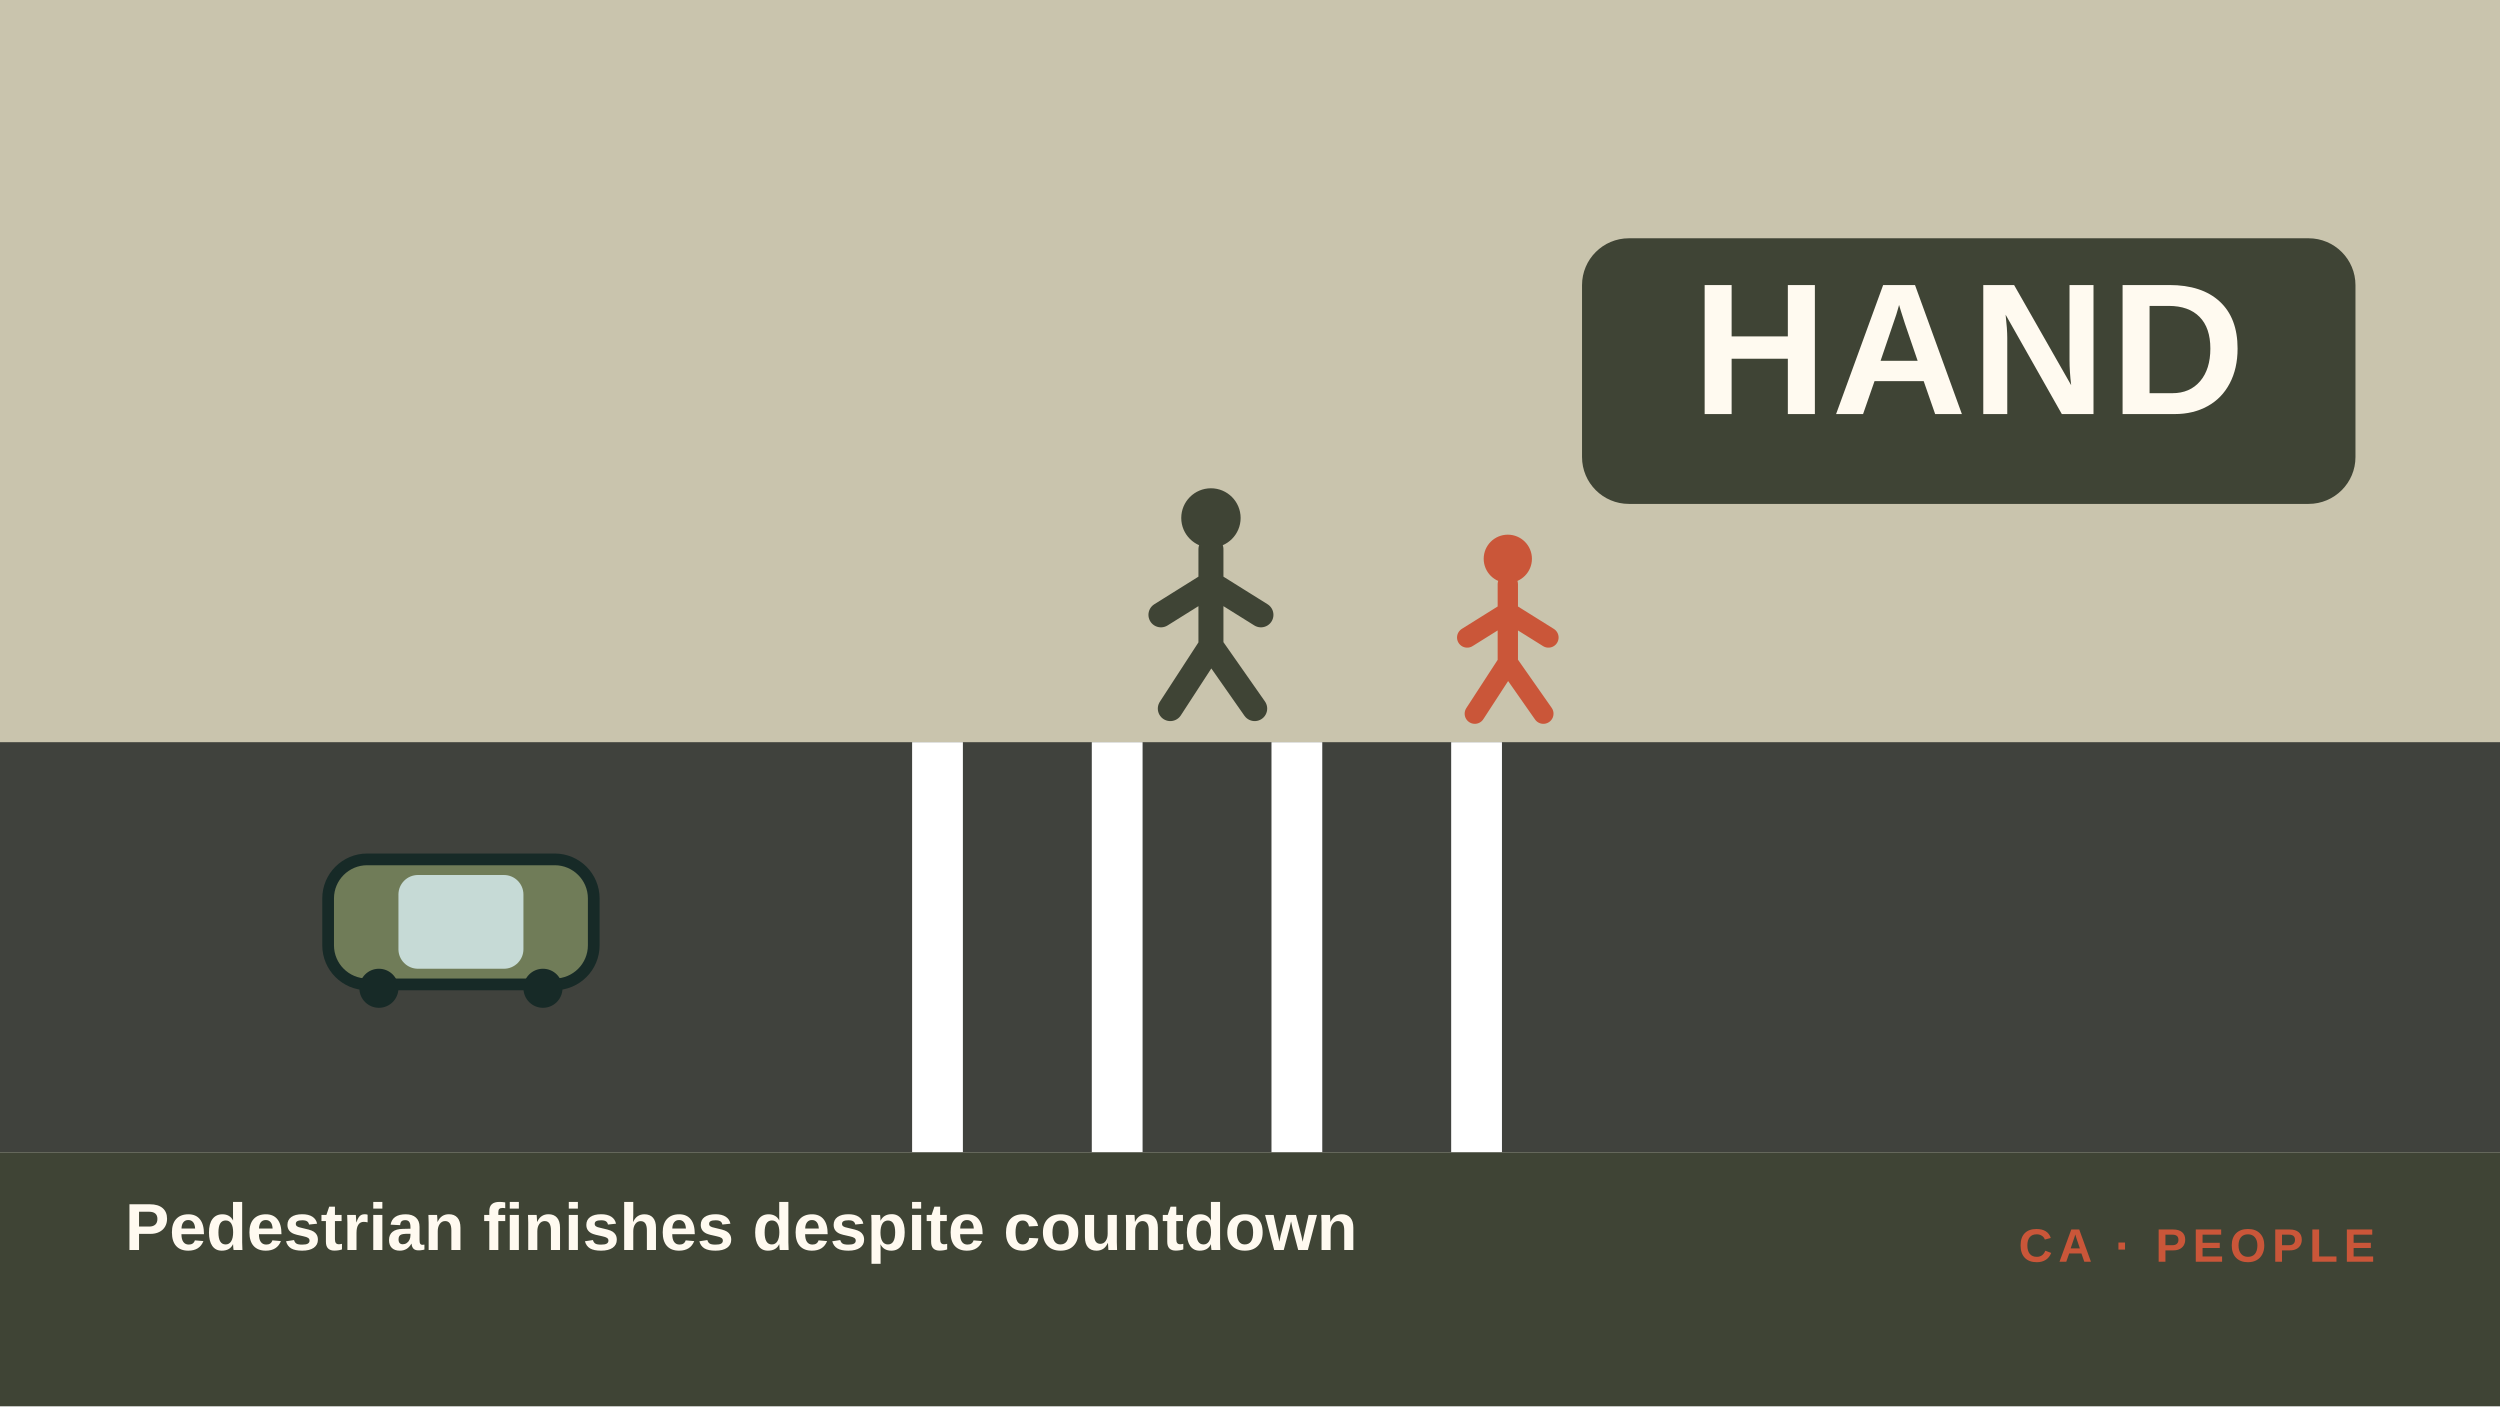
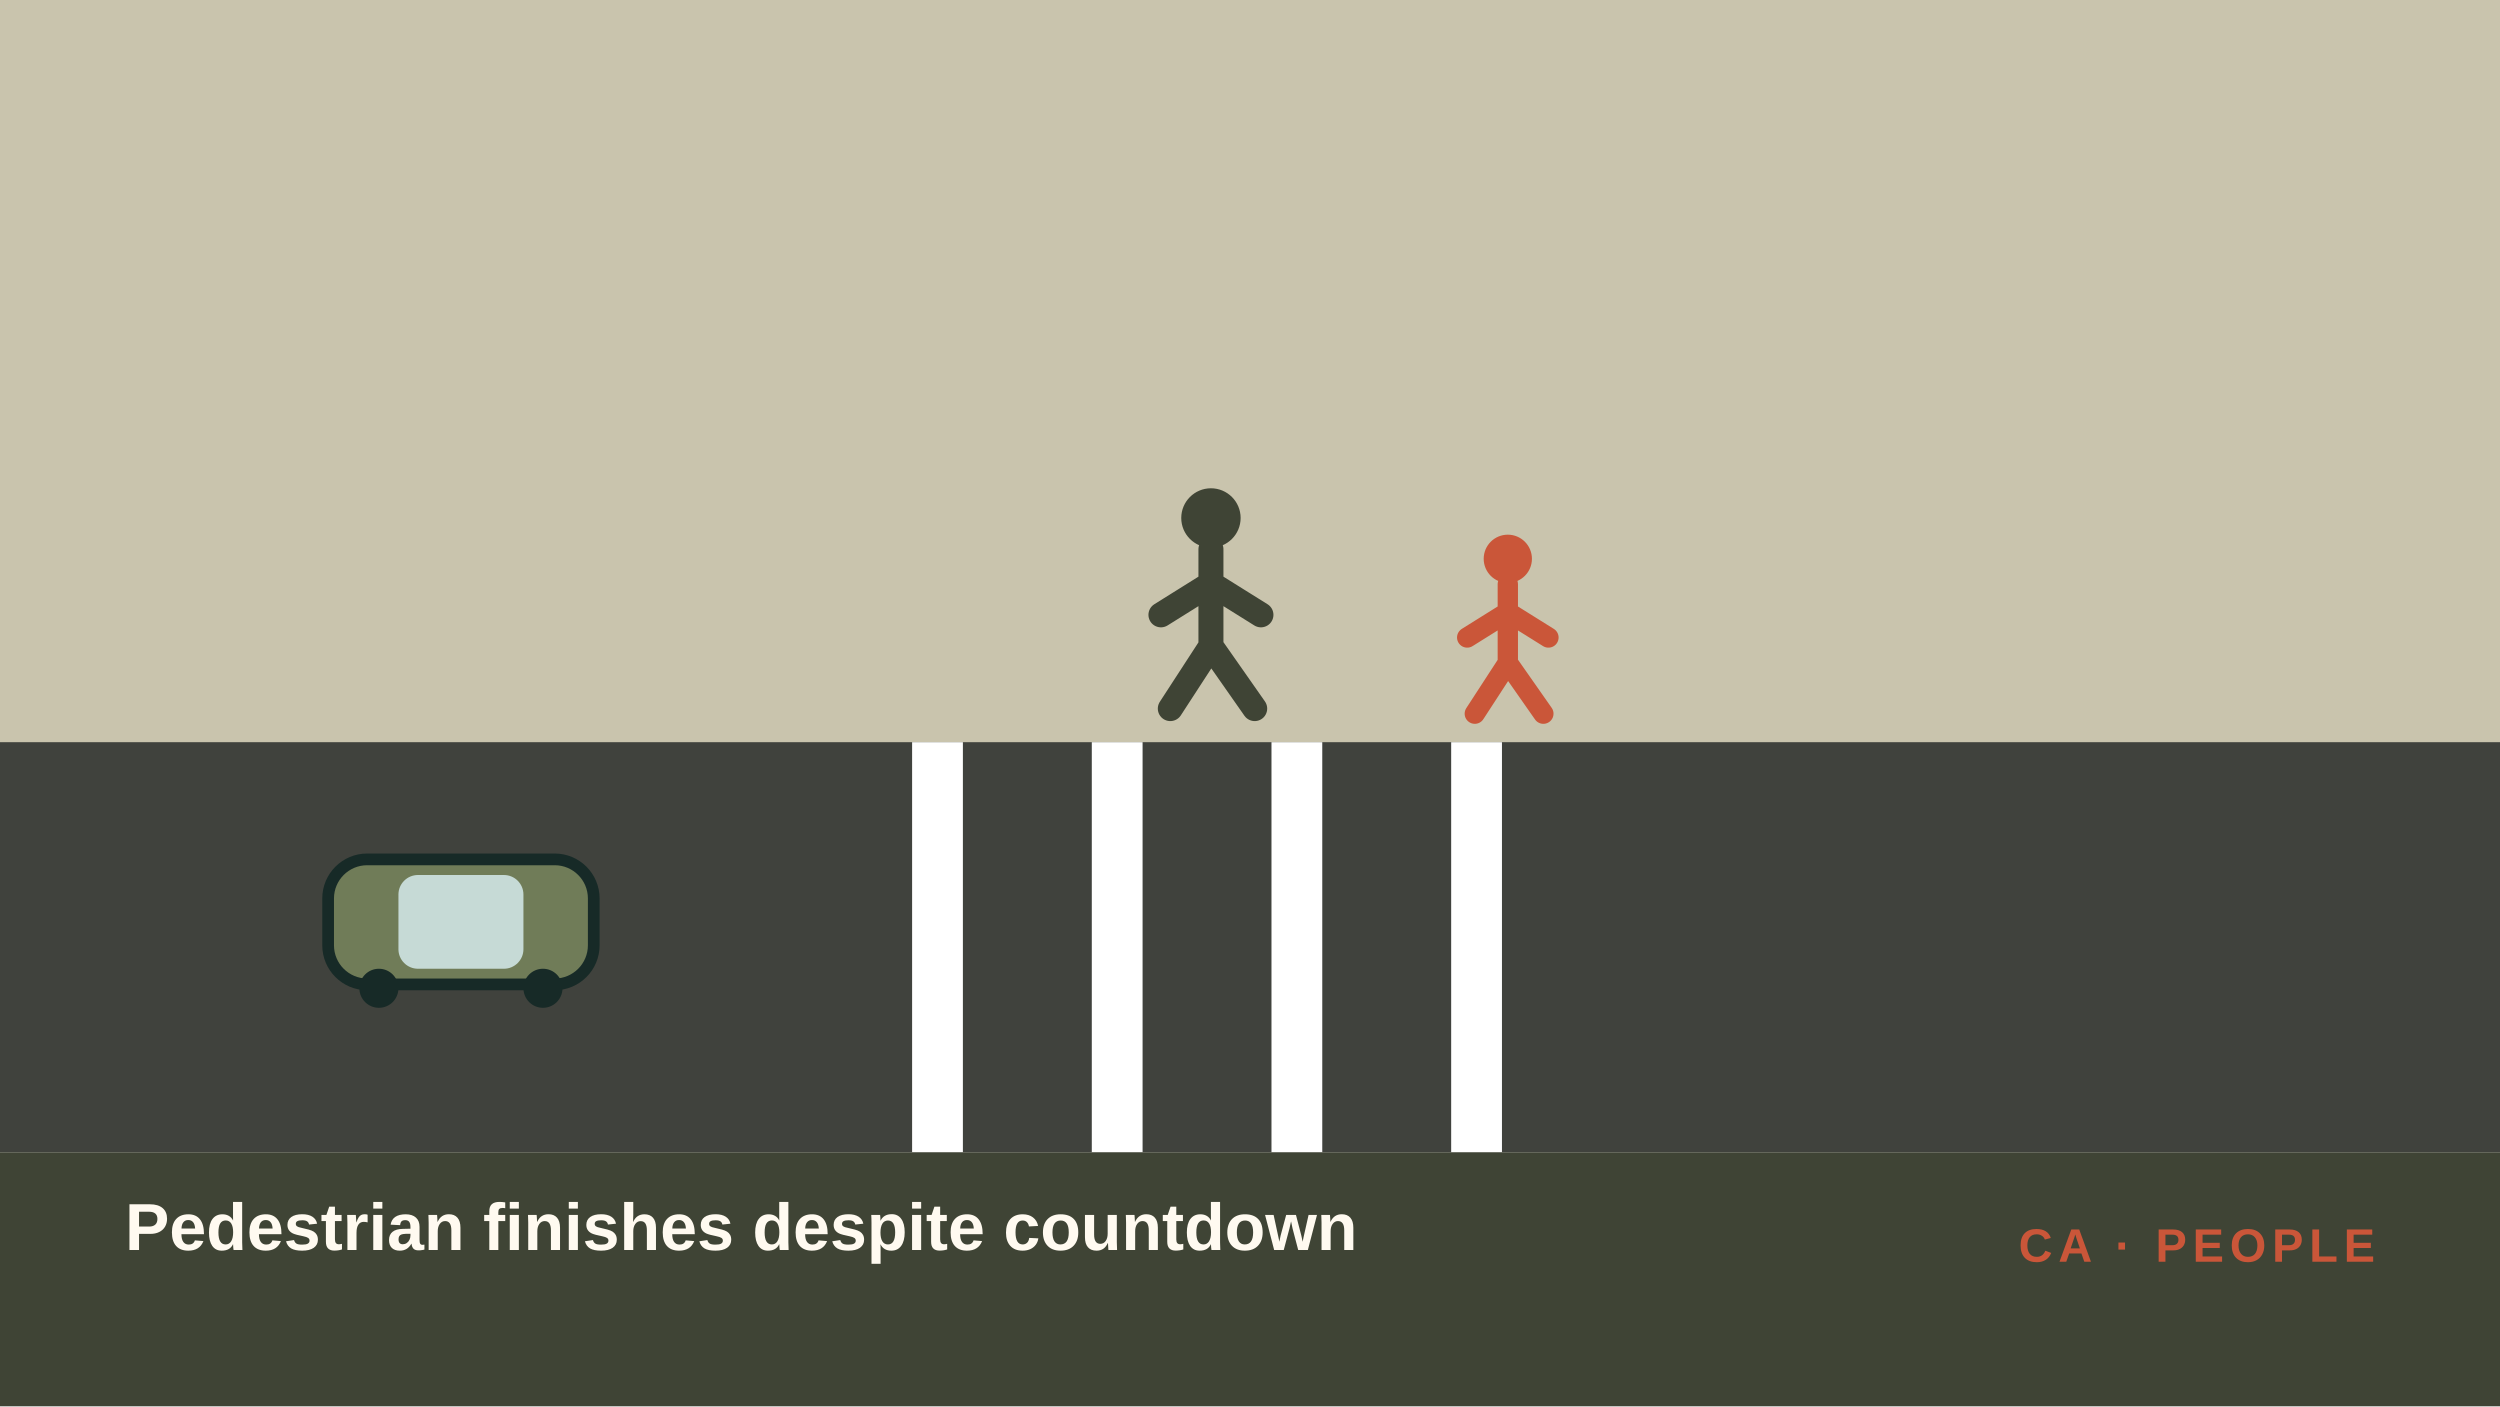
<svg xmlns="http://www.w3.org/2000/svg" viewBox="0 0 640 360" data-card-id="signals-08" role="img" aria-labelledby="title-signals-08">
  <rect width="640" height="295" fill="#c9c4ad" />
  <rect y="190" width="640" height="105" fill="#40423d" />
  <g stroke="#fff" stroke-width="13">
    <path d="M240 190V295M286 190V295M332 190V295M378 190V295" />
  </g>
  <g transform="translate(310 151) scale(0.8)" fill="#3f4435" stroke="#3f4435" stroke-linecap="round">
    <circle cy="-23" r="9" />
    <path d="M0 -13V18M0 -2L-16 8M0 -2L16 8M0 18L-13 38M0 18L14 38" fill="none" stroke-width="8" />
  </g>
  <g transform="translate(386 158) scale(0.65)" fill="#ca5639" stroke="#ca5639" stroke-linecap="round">
    <circle cy="-23" r="9" />
    <path d="M0 -13V18M0 -2L-16 8M0 -2L16 8M0 18L-13 38M0 18L14 38" fill="none" stroke-width="8" />
  </g>
  <g transform="translate(118 236) rotate(0) scale(1)">
    <rect x="-34" y="-16" width="68" height="32" rx="10" fill="#707c58" stroke="#172a27" stroke-width="3" />
    <rect x="-16" y="-12" width="32" height="24" rx="5" fill="#cfe4e3" opacity=".9" />
    <circle cx="-21" cy="17" r="5" fill="#172a27" />
    <circle cx="21" cy="17" r="5" fill="#172a27" />
  </g>
-   <rect x="405" y="61" width="198" height="68" rx="12" fill="#3f4435" />
-   <text x="504" y="106" fill="#fffaf0" font-family="Arial, sans-serif" font-size="48" font-weight="800" text-anchor="middle" letter-spacing="1">HAND</text>
  <rect y="295" width="640" height="65" fill="#3f4435" />
  <text x="608" y="323" fill="#ca5639" font-family="Arial, sans-serif" font-size="12" font-weight="800" text-anchor="end" letter-spacing="1.5">CA · PEOPLE</text>
  <text x="32" y="320" fill="#fffaf0" font-family="Arial, sans-serif" font-size="17" font-weight="700">
    <tspan x="32" dy="0">Pedestrian finishes despite countdown</tspan>
  </text>
</svg>
